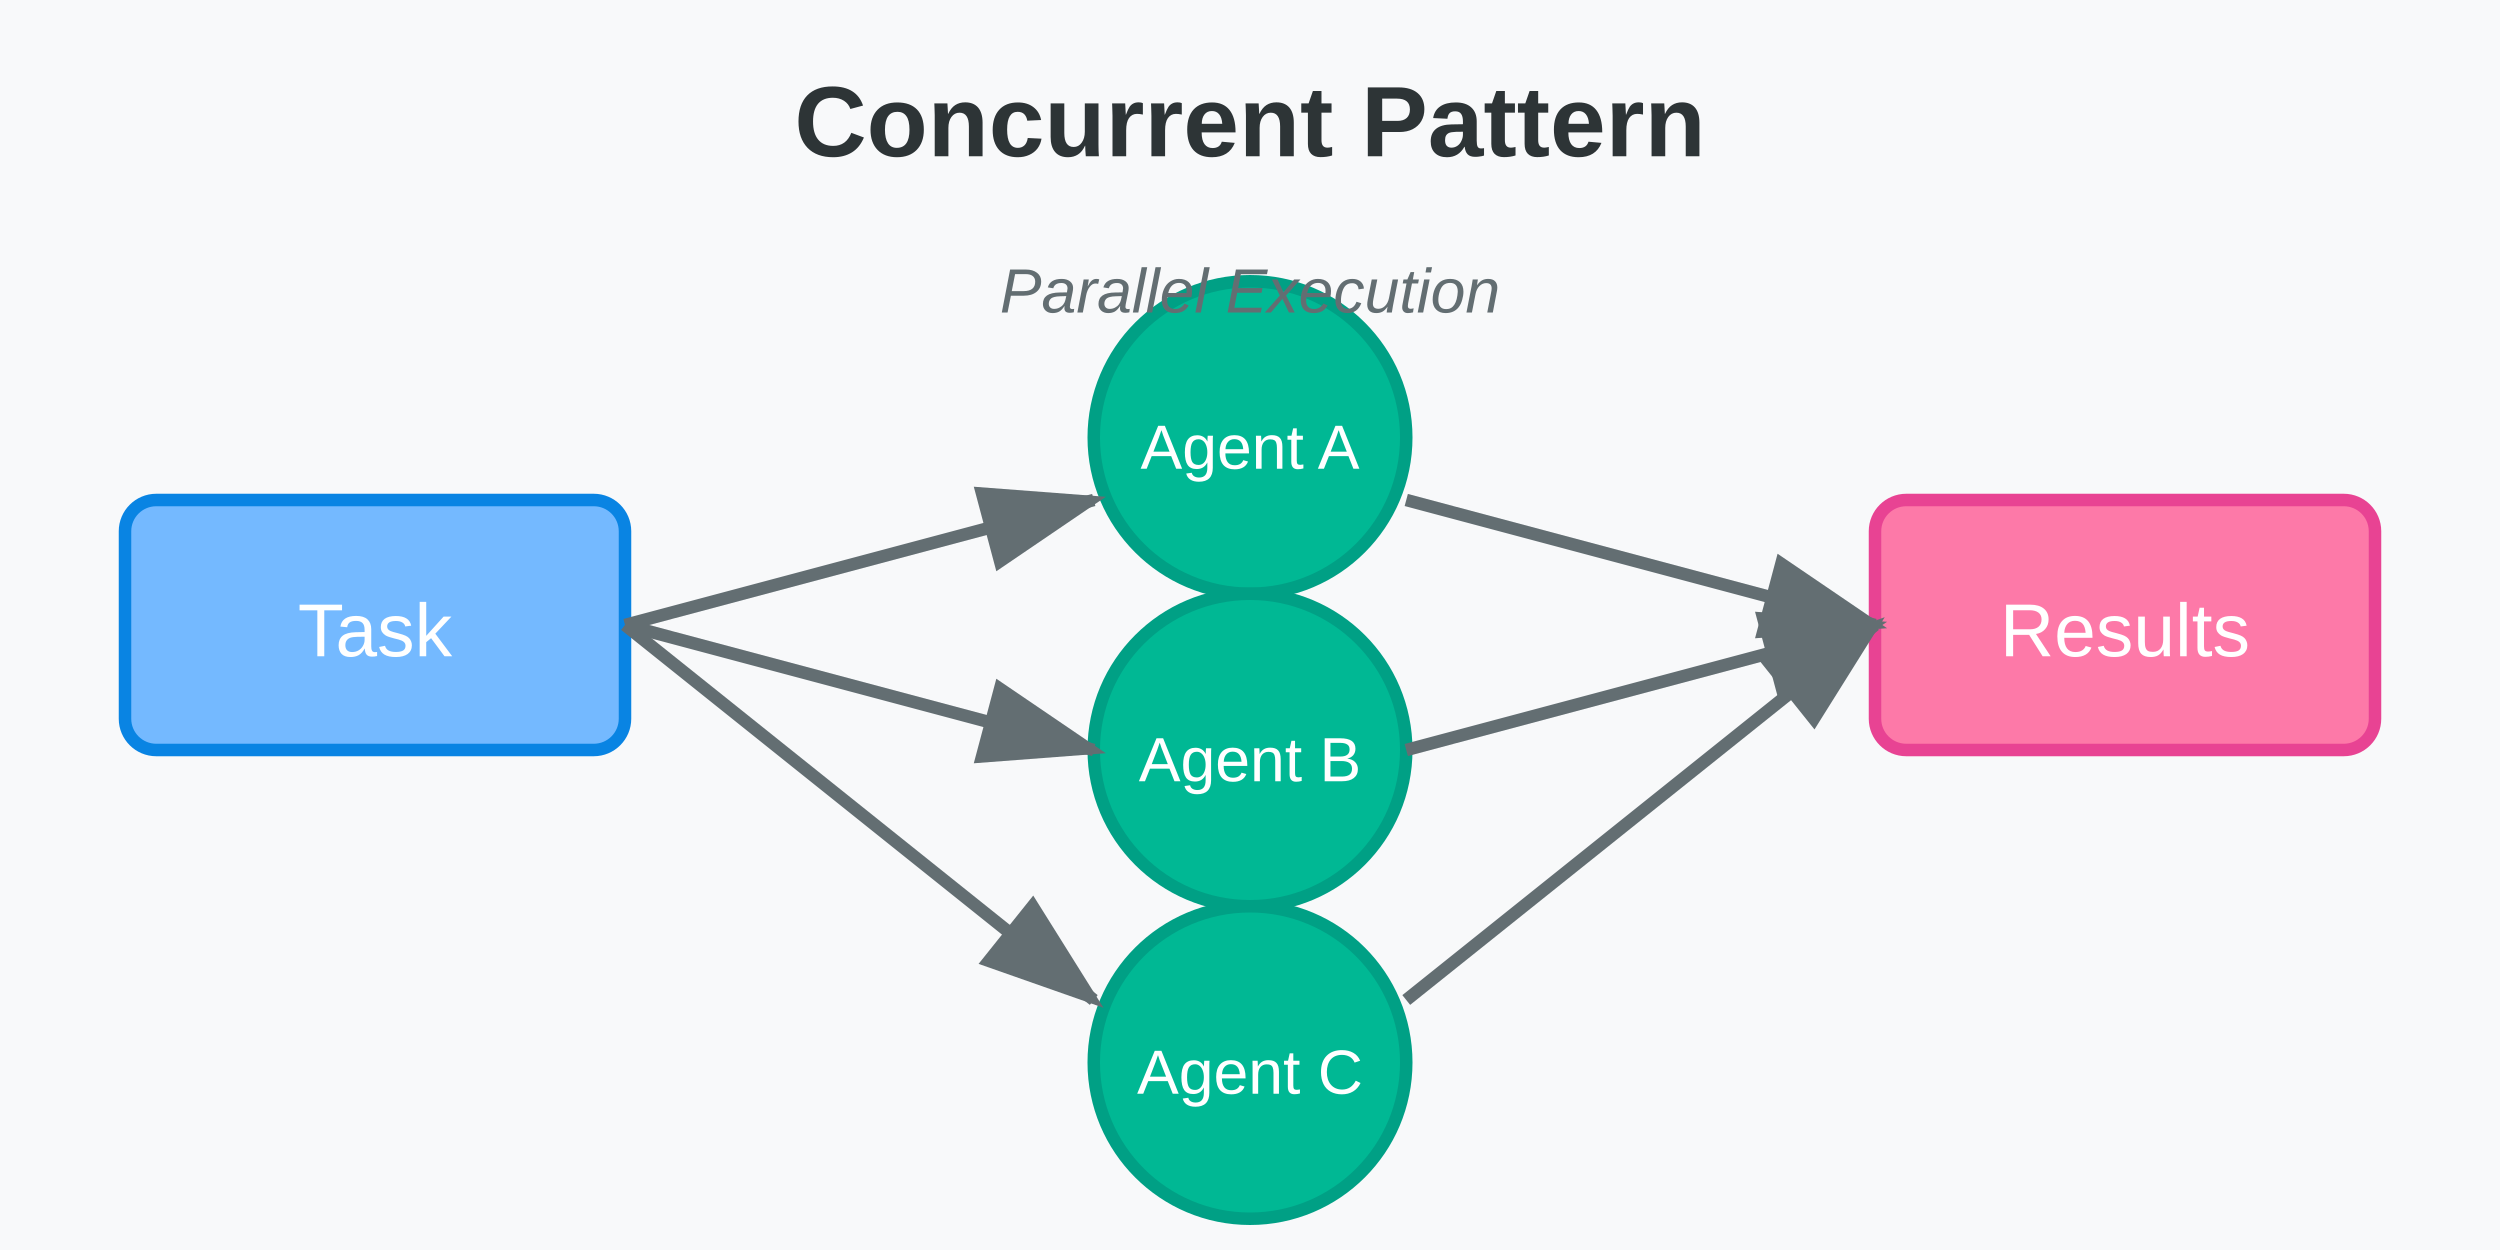
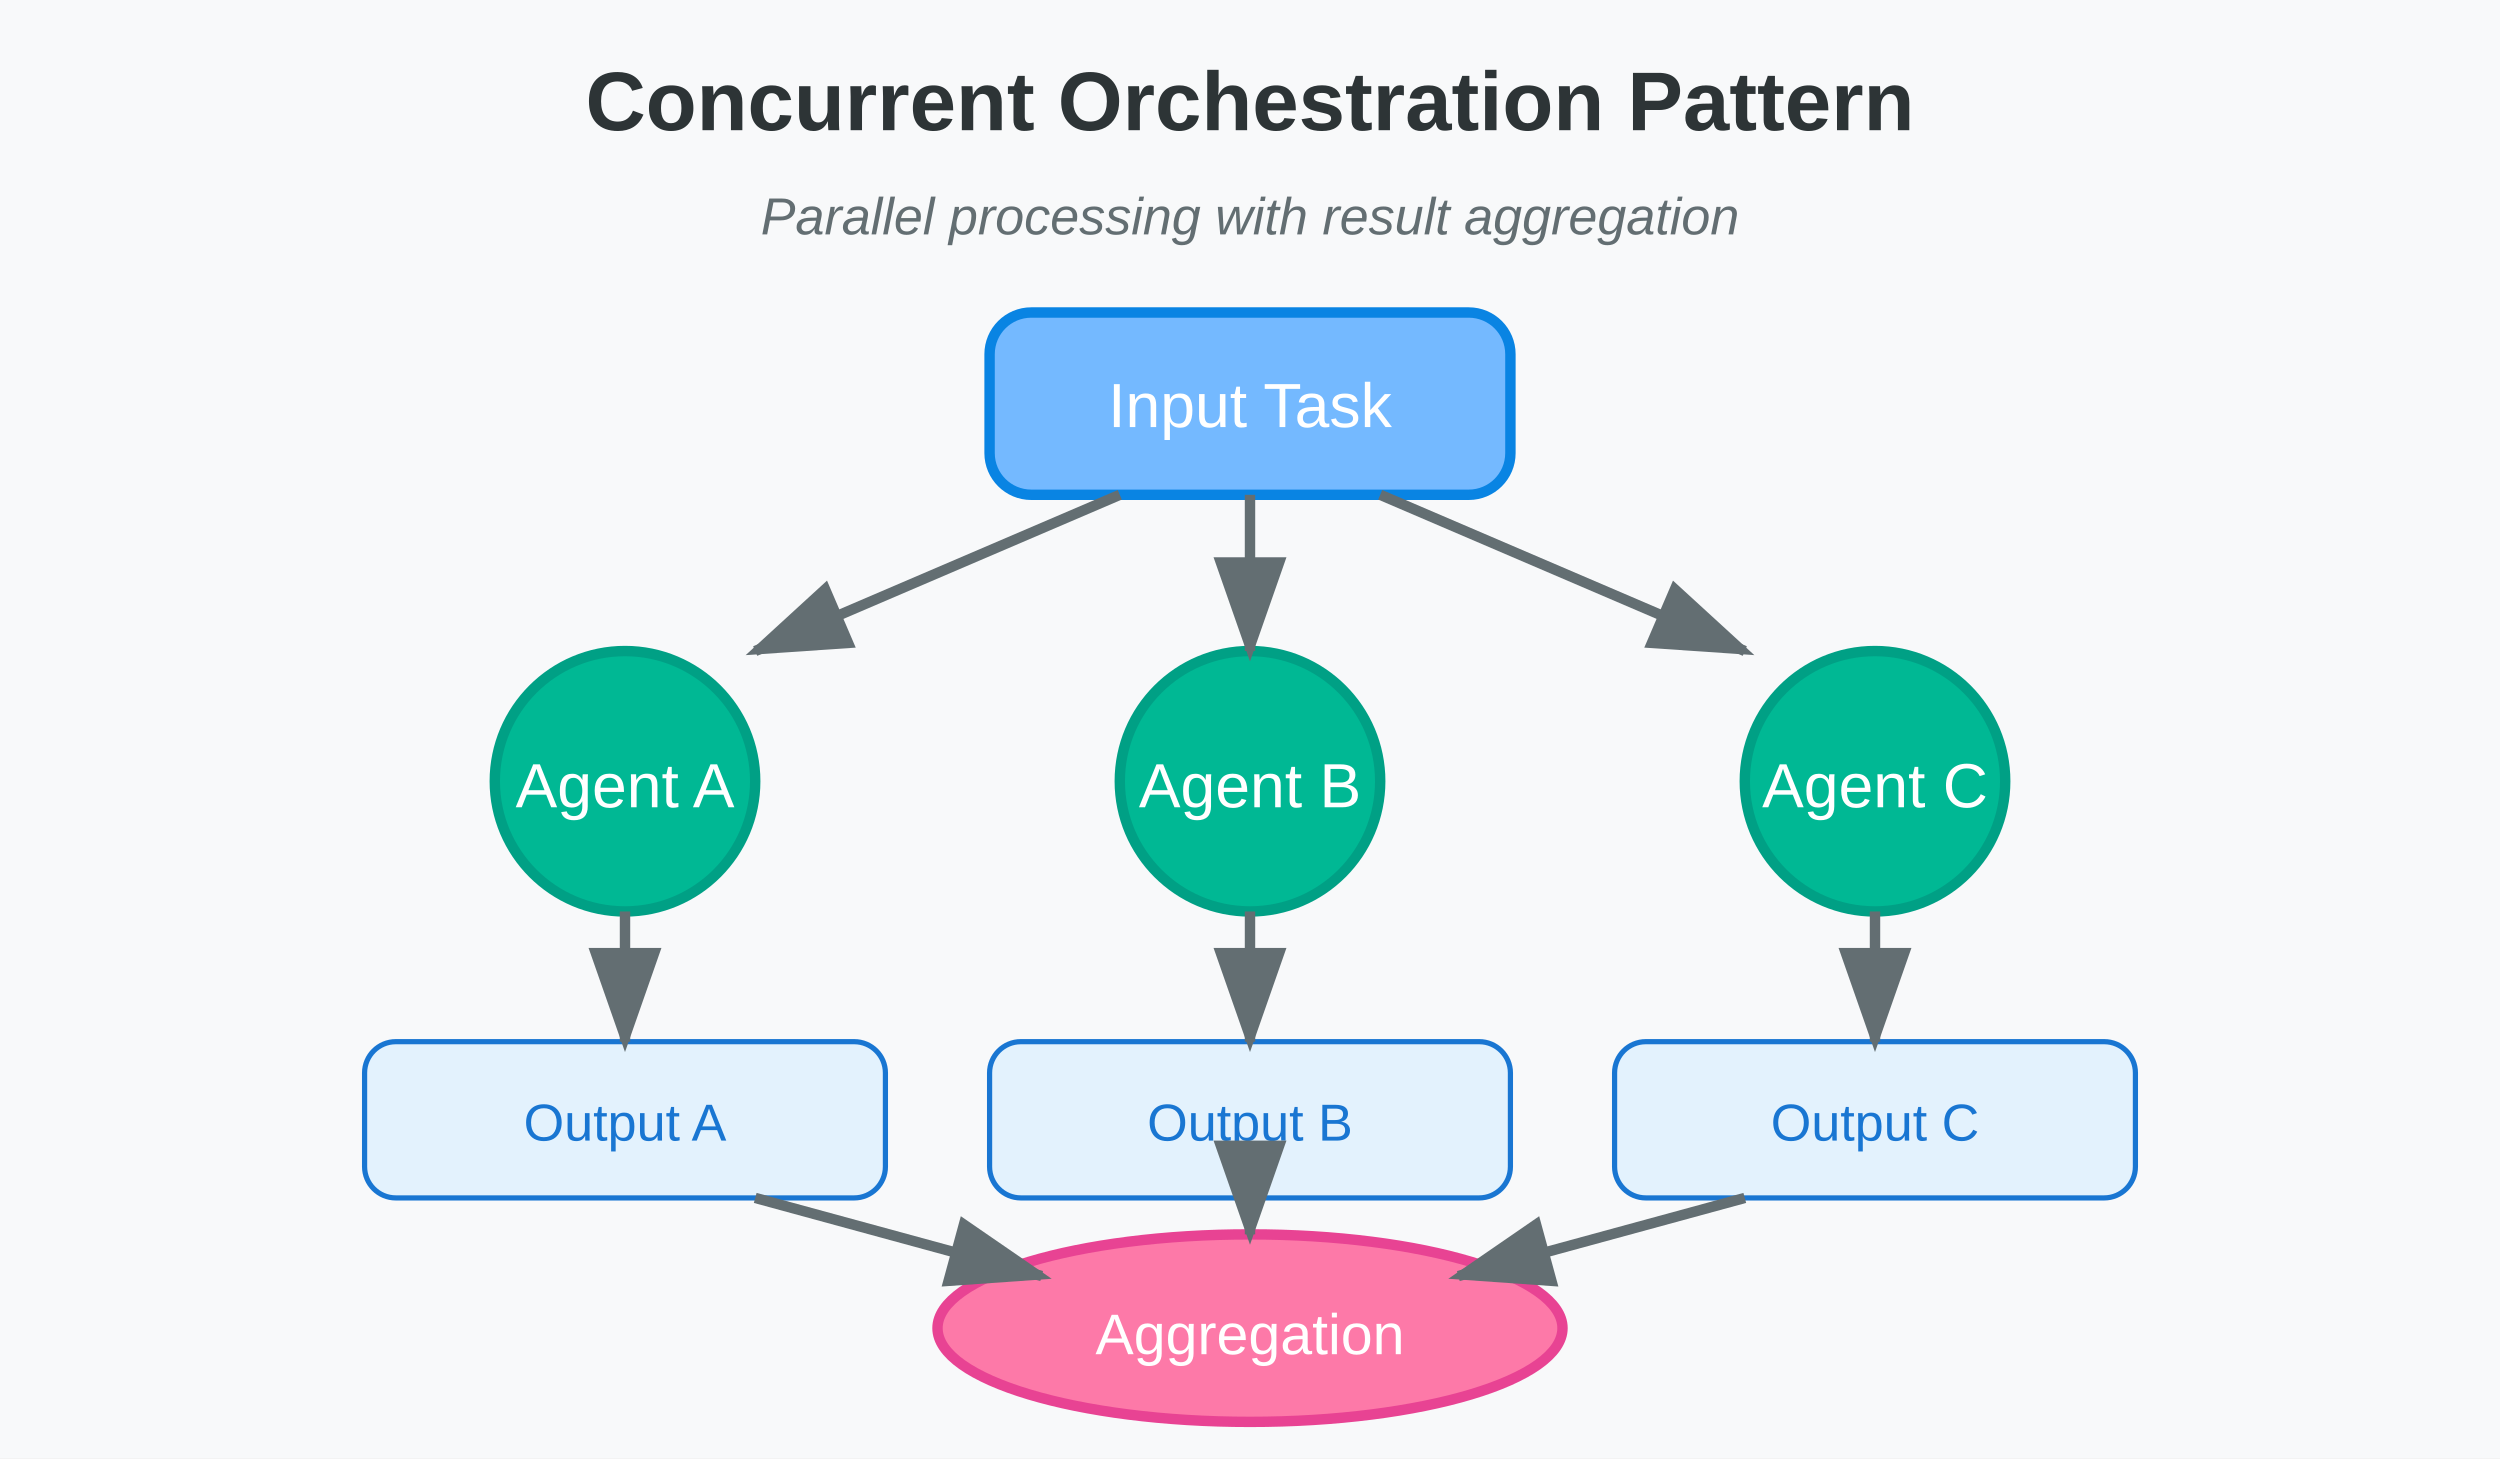
- <svg xmlns="http://www.w3.org/2000/svg" width="400" height="200">
-   <rect width="400" height="200" fill="#f8f9fa" />
-   <text x="200" y="25" text-anchor="middle" font-family="Arial, sans-serif" font-size="16" font-weight="bold" fill="#2d3436">Concurrent Pattern</text>
-   <rect x="20" y="80" width="80" height="40" rx="5" fill="#74b9ff" stroke="#0984e3" stroke-width="2" />
-   <text x="60" y="105" text-anchor="middle" font-family="Arial, sans-serif" font-size="12" fill="white">Task</text>
-   <circle cx="200" cy="70" r="25" fill="#00b894" stroke="#00a085" stroke-width="2" />
-   <text x="200" y="75" text-anchor="middle" font-family="Arial, sans-serif" font-size="10" fill="white">Agent A</text>
-   <circle cx="200" cy="120" r="25" fill="#00b894" stroke="#00a085" stroke-width="2" />
-   <text x="200" y="125" text-anchor="middle" font-family="Arial, sans-serif" font-size="10" fill="white">Agent B</text>
-   <circle cx="200" cy="170" r="25" fill="#00b894" stroke="#00a085" stroke-width="2" />
-   <text x="200" y="175" text-anchor="middle" font-family="Arial, sans-serif" font-size="10" fill="white">Agent C</text>
-   <rect x="300" y="80" width="80" height="40" rx="5" fill="#fd79a8" stroke="#e84393" stroke-width="2" />
-   <text x="340" y="105" text-anchor="middle" font-family="Arial, sans-serif" font-size="12" fill="white">Results</text>
-   <path d="M 100 100 L 175 80" stroke="#636e72" stroke-width="2" fill="none" marker-end="url(#arrowhead)" />
-   <path d="M 100 100 L 175 120" stroke="#636e72" stroke-width="2" fill="none" marker-end="url(#arrowhead)" />
-   <path d="M 100 100 L 175 160" stroke="#636e72" stroke-width="2" fill="none" marker-end="url(#arrowhead)" />
-   <path d="M 225 80 L 300 100" stroke="#636e72" stroke-width="2" fill="none" marker-end="url(#arrowhead)" />
-   <path d="M 225 120 L 300 100" stroke="#636e72" stroke-width="2" fill="none" marker-end="url(#arrowhead)" />
-   <path d="M 225 160 L 300 100" stroke="#636e72" stroke-width="2" fill="none" marker-end="url(#arrowhead)" />
+ <svg xmlns="http://www.w3.org/2000/svg" width="480" height="280">
  <defs>
    <marker id="arrowhead" markerWidth="10" markerHeight="7" refX="9" refY="3.5" orient="auto">
      <polygon points="0 0, 10 3.5, 0 7" fill="#636e72" />
    </marker>
  </defs>
-   <text x="200" y="50" text-anchor="middle" font-family="Arial, sans-serif" font-size="10" fill="#636e72" font-style="italic">Parallel Execution</text>
+   <rect width="480" height="280" fill="#f8f9fa" />
+   <text x="240" y="25" text-anchor="middle" font-family="Arial, sans-serif" font-size="16" font-weight="bold" fill="#2d3436">Concurrent Orchestration Pattern</text>
+   <text x="240" y="45" text-anchor="middle" font-family="Arial, sans-serif" font-size="10" fill="#636e72" font-style="italic">Parallel processing with result aggregation</text>
+   <rect x="190" y="60" width="100" height="35" rx="8" fill="#74b9ff" stroke="#0984e3" stroke-width="2" />
+   <text x="240" y="82" text-anchor="middle" font-family="Arial, sans-serif" font-size="12" fill="white">Input Task</text>
+   <circle cx="120" cy="150" r="25" fill="#00b894" stroke="#00a085" stroke-width="2" />
+   <text x="120" y="155" text-anchor="middle" font-family="Arial, sans-serif" font-size="12" fill="white">Agent A</text>
+   <circle cx="240" cy="150" r="25" fill="#00b894" stroke="#00a085" stroke-width="2" />
+   <text x="240" y="155" text-anchor="middle" font-family="Arial, sans-serif" font-size="12" fill="white">Agent B</text>
+   <circle cx="360" cy="150" r="25" fill="#00b894" stroke="#00a085" stroke-width="2" />
+   <text x="360" y="155" text-anchor="middle" font-family="Arial, sans-serif" font-size="12" fill="white">Agent C</text>
+   <rect x="70" y="200" width="100" height="30" rx="6" fill="#e3f2fd" stroke="#1976d2" stroke-width="1" />
+   <text x="120" y="219" text-anchor="middle" font-family="Arial, sans-serif" font-size="10" fill="#1976d2">Output A</text>
+   <rect x="190" y="200" width="100" height="30" rx="6" fill="#e3f2fd" stroke="#1976d2" stroke-width="1" />
+   <text x="240" y="219" text-anchor="middle" font-family="Arial, sans-serif" font-size="10" fill="#1976d2">Output B</text>
+   <rect x="310" y="200" width="100" height="30" rx="6" fill="#e3f2fd" stroke="#1976d2" stroke-width="1" />
+   <text x="360" y="219" text-anchor="middle" font-family="Arial, sans-serif" font-size="10" fill="#1976d2">Output C</text>
+   <ellipse cx="240" cy="255" rx="60" ry="18" fill="#fd79a8" stroke="#e84393" stroke-width="2" />
+   <text x="240" y="260" text-anchor="middle" font-family="Arial, sans-serif" font-size="11" fill="white">Aggregation</text>
+   <path d="M 215 95 L 145 125" stroke="#636e72" stroke-width="2" fill="none" marker-end="url(#arrowhead)" />
+   <path d="M 240 95 L 240 125" stroke="#636e72" stroke-width="2" fill="none" marker-end="url(#arrowhead)" />
+   <path d="M 265 95 L 335 125" stroke="#636e72" stroke-width="2" fill="none" marker-end="url(#arrowhead)" />
+   <path d="M 120 175 L 120 200" stroke="#636e72" stroke-width="2" fill="none" marker-end="url(#arrowhead)" />
+   <path d="M 240 175 L 240 200" stroke="#636e72" stroke-width="2" fill="none" marker-end="url(#arrowhead)" />
+   <path d="M 360 175 L 360 200" stroke="#636e72" stroke-width="2" fill="none" marker-end="url(#arrowhead)" />
+   <path d="M 145 230 L 200 245" stroke="#636e72" stroke-width="2" fill="none" marker-end="url(#arrowhead)" />
+   <path d="M 240 230 L 240 237" stroke="#636e72" stroke-width="2" fill="none" marker-end="url(#arrowhead)" />
+   <path d="M 335 230 L 280 245" stroke="#636e72" stroke-width="2" fill="none" marker-end="url(#arrowhead)" />
</svg>
